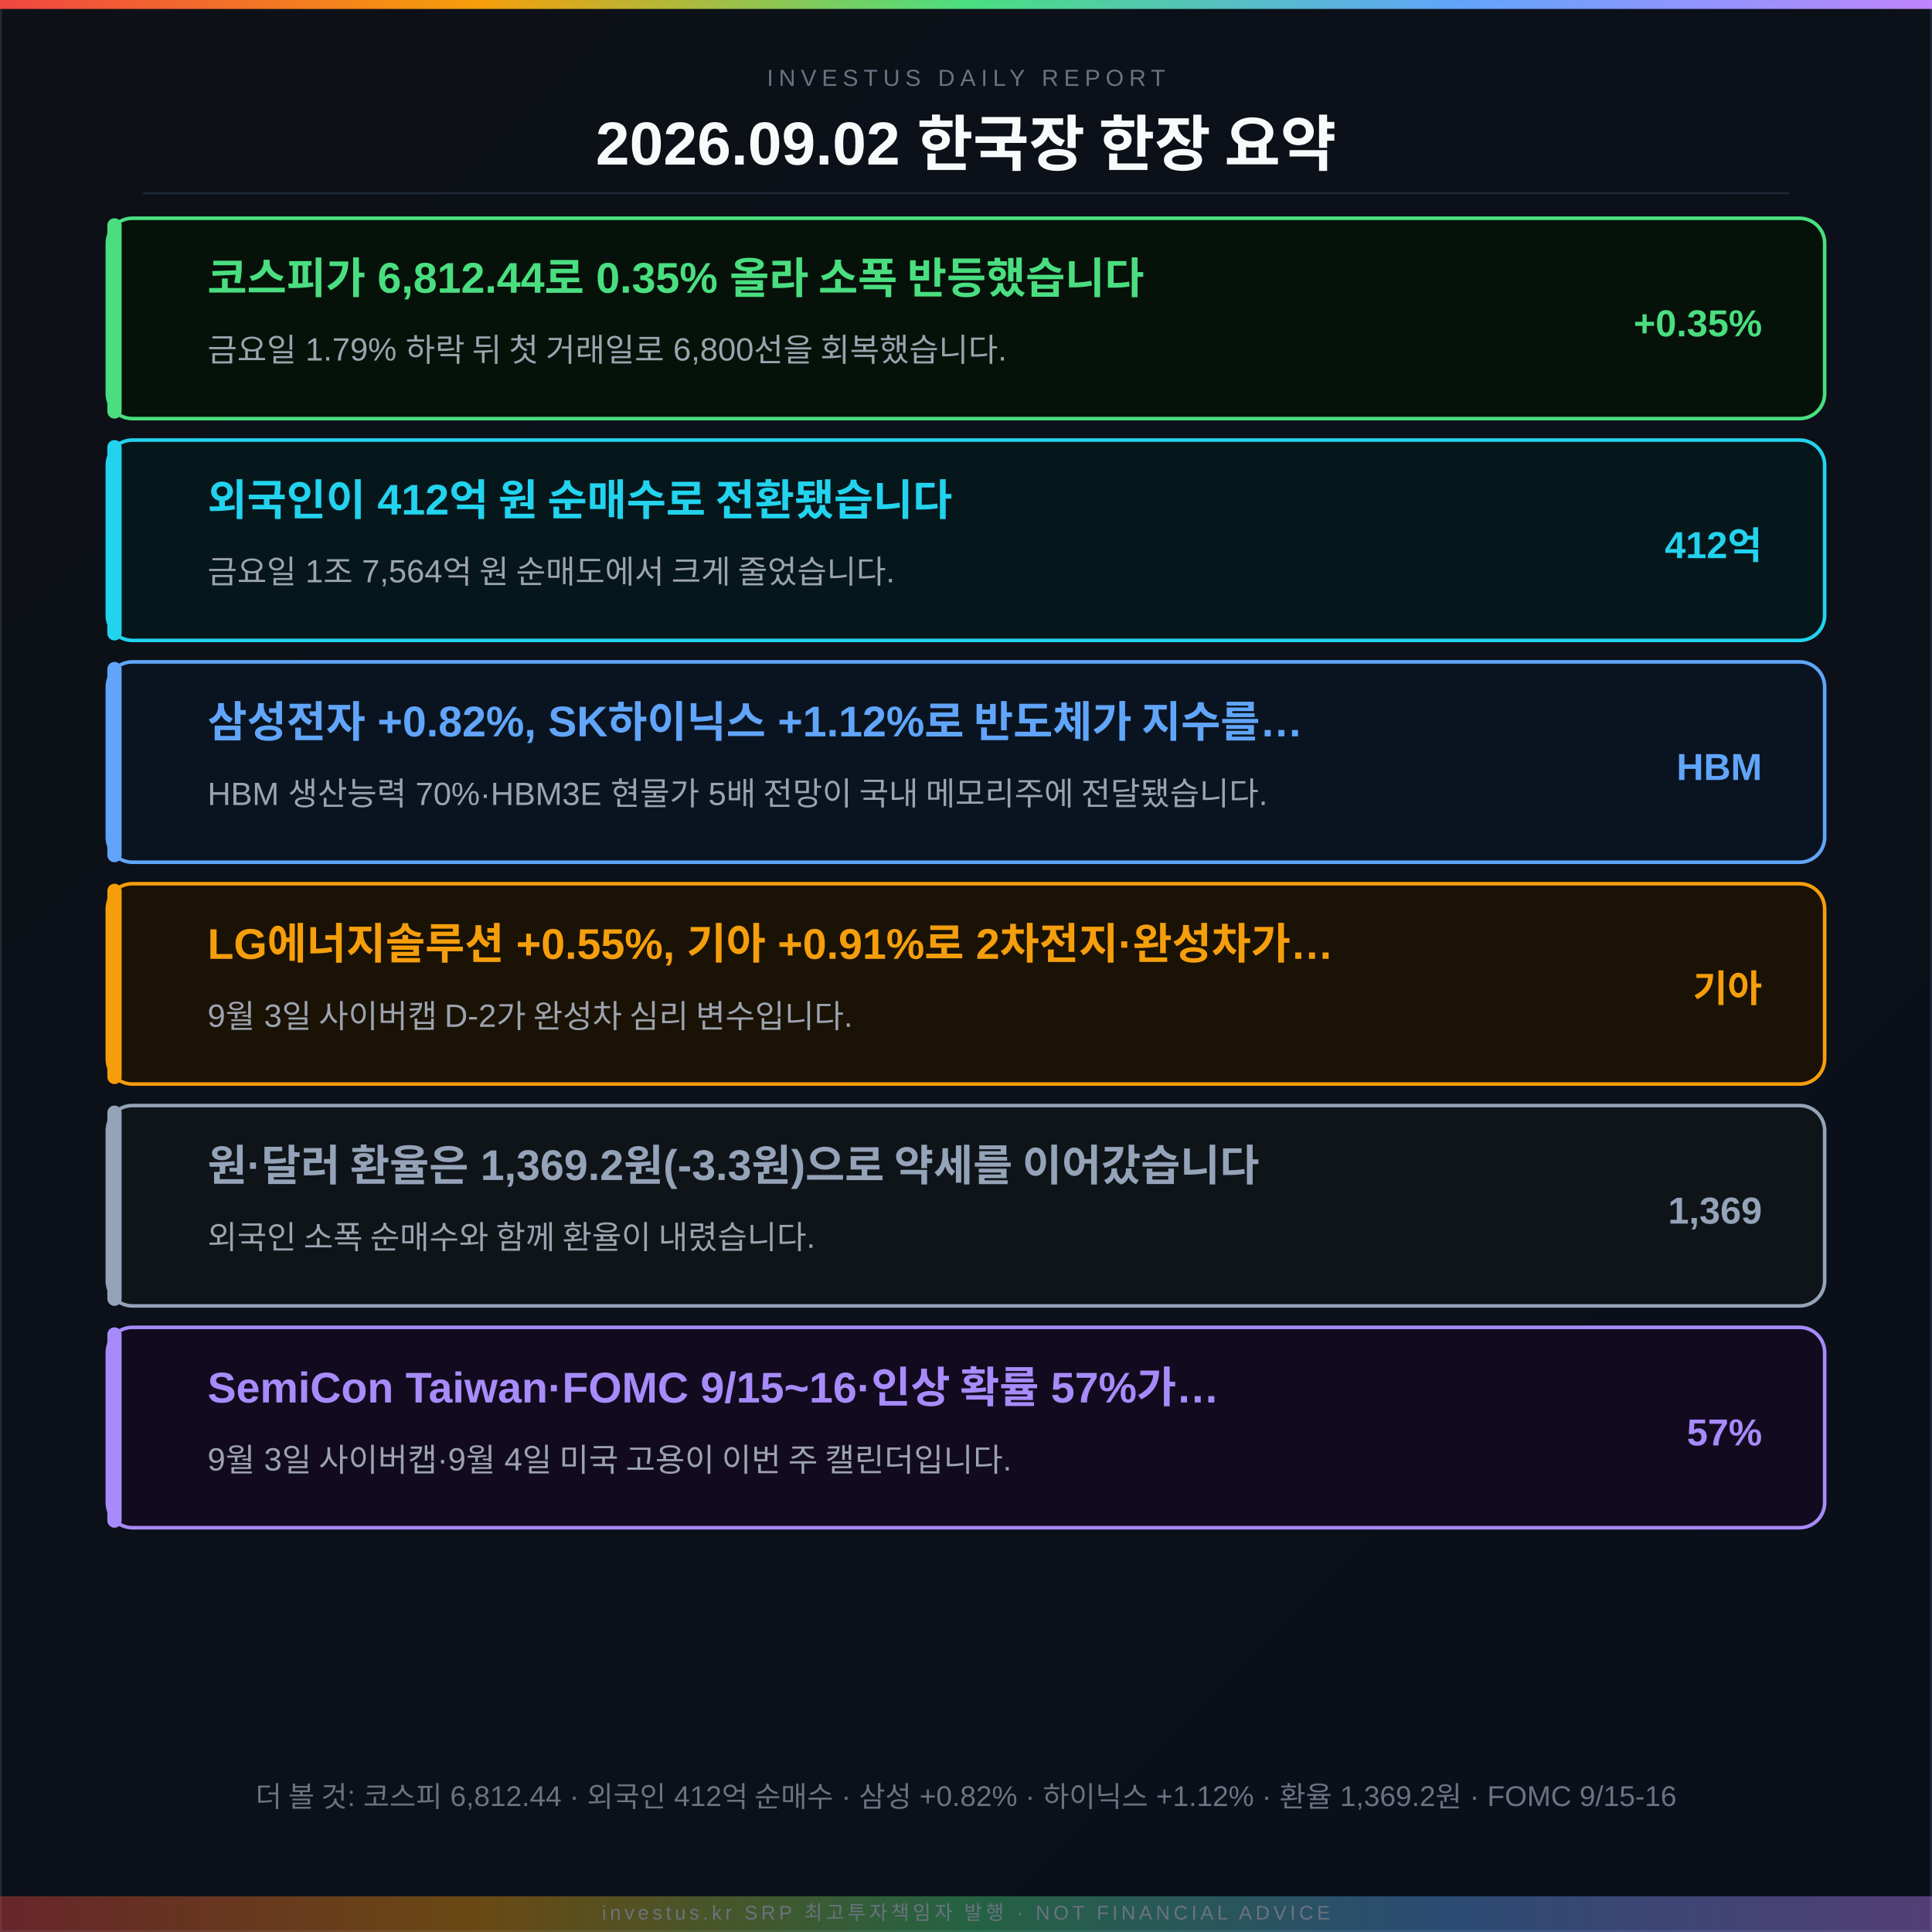
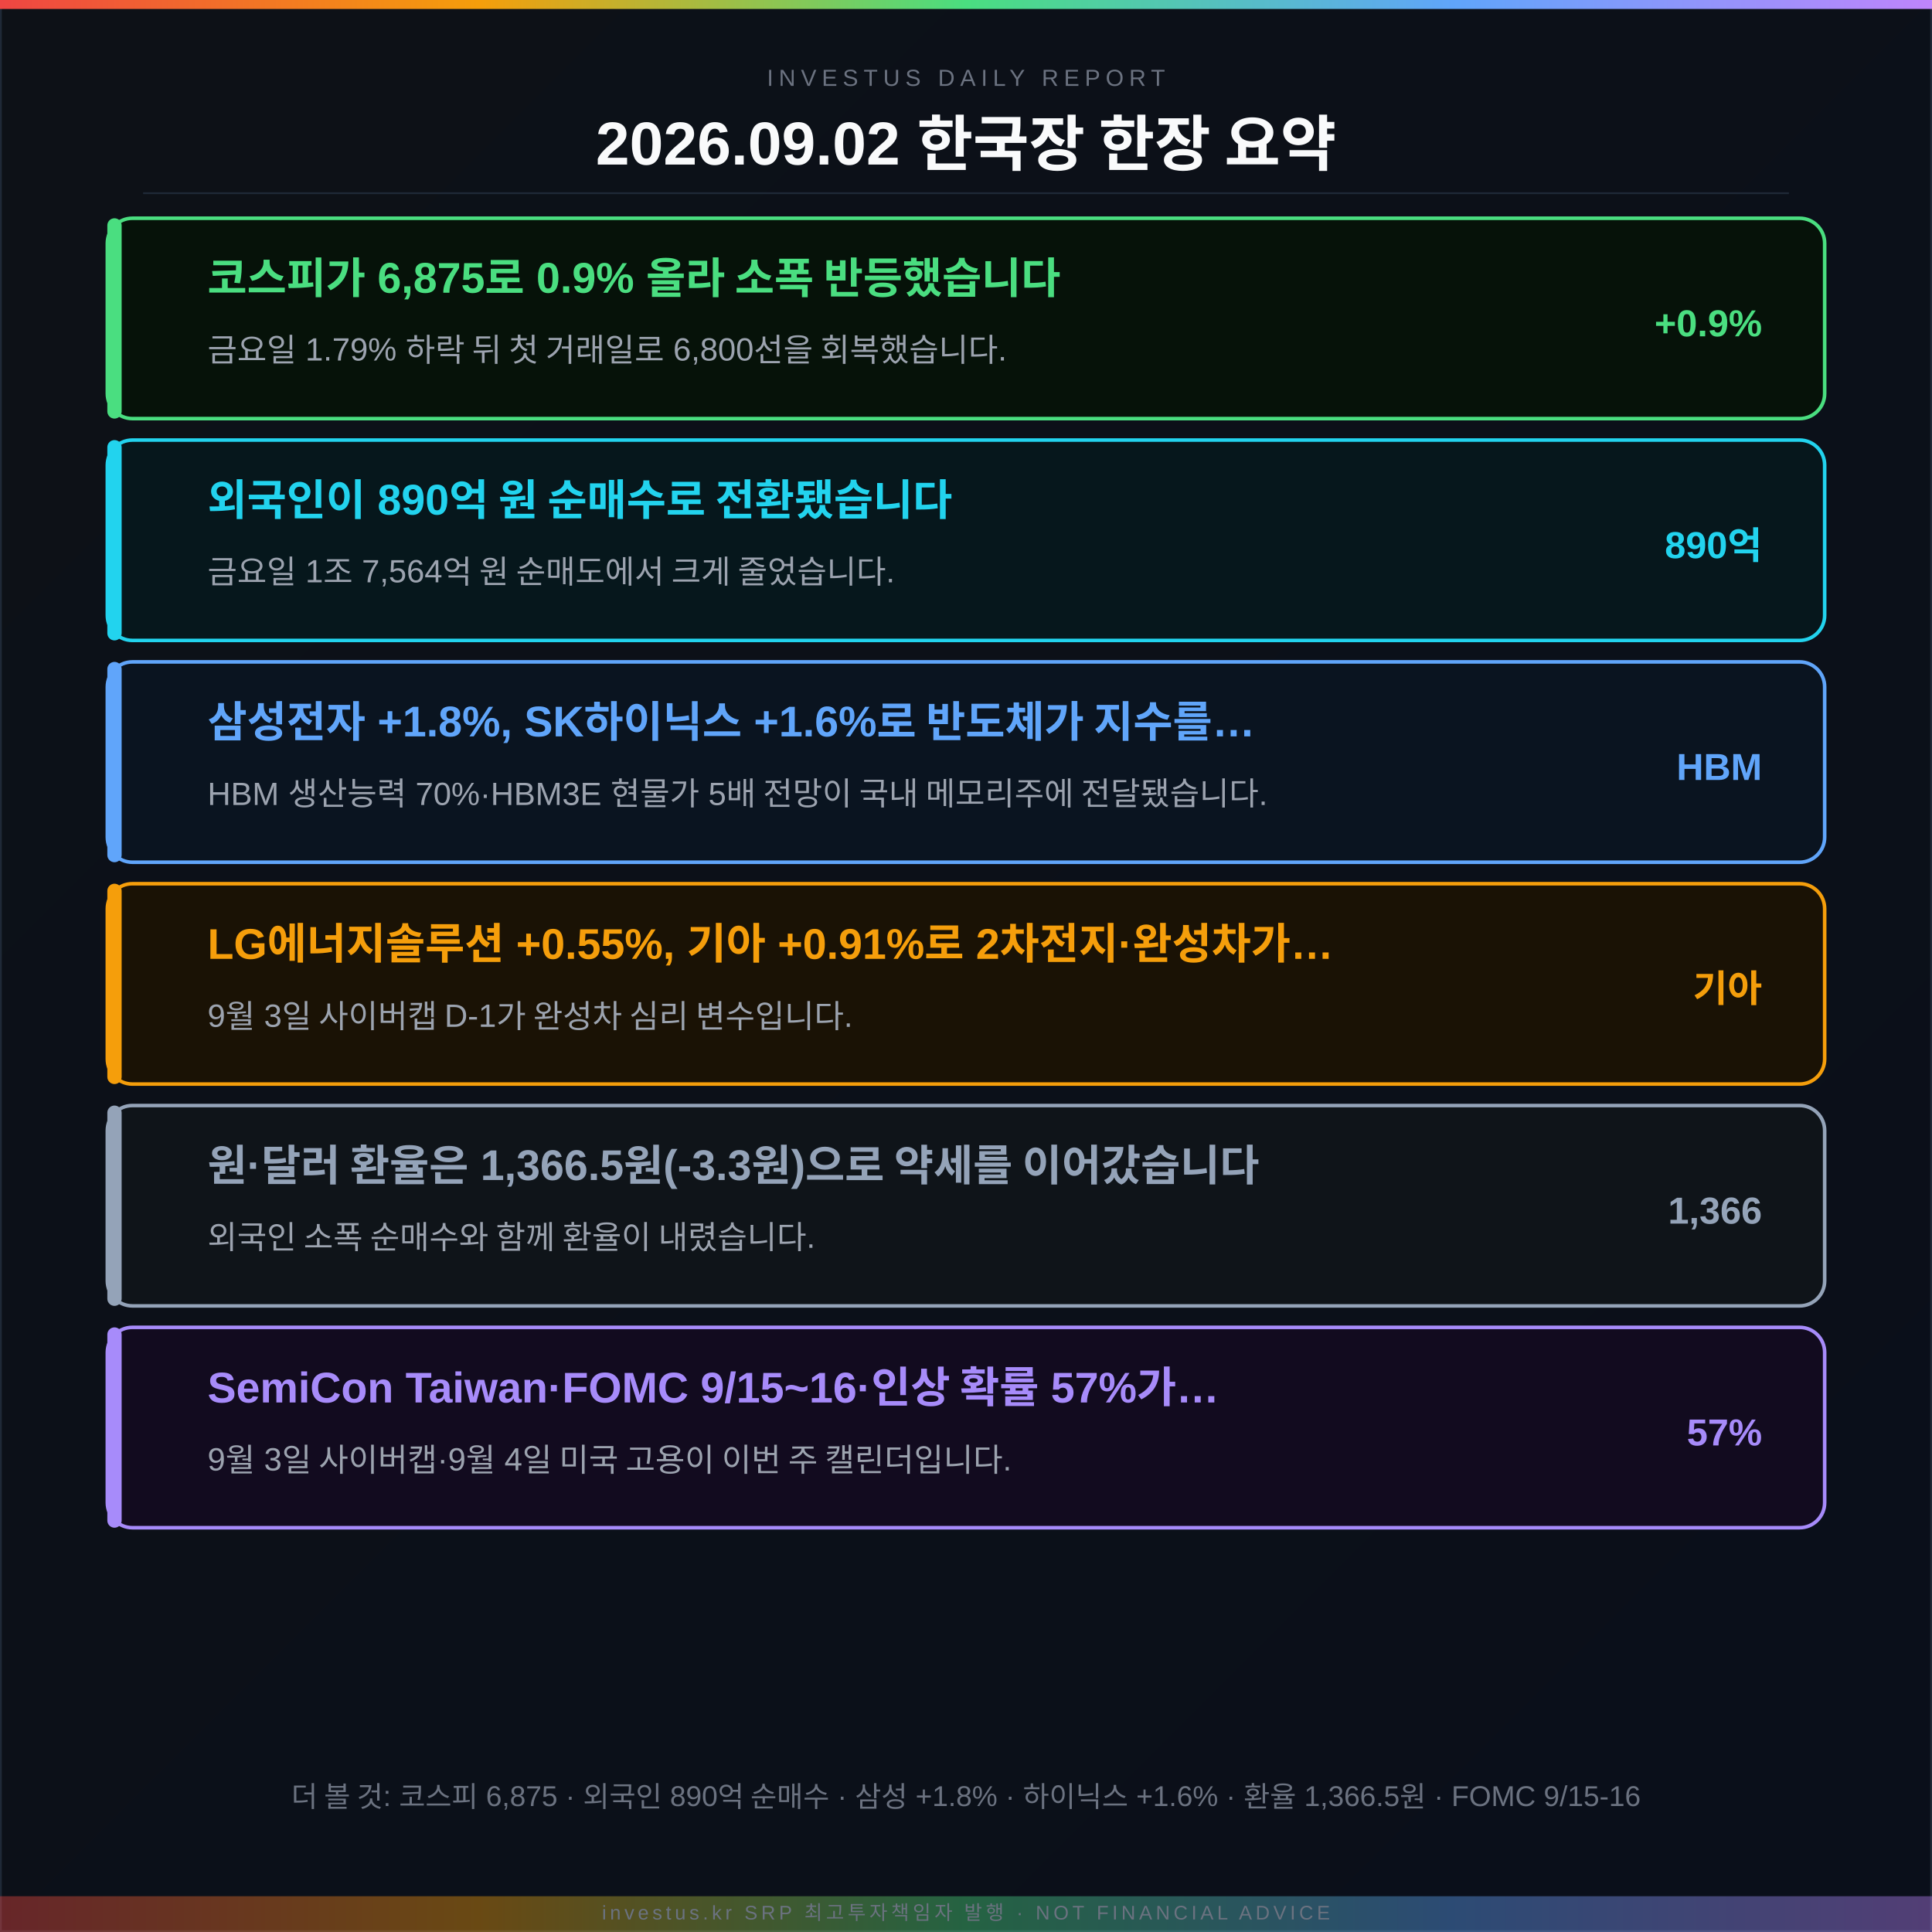
<svg xmlns="http://www.w3.org/2000/svg" viewBox="0 0 1080 1080" width="1080" height="1080">
  <defs>
    <linearGradient id="bg" x1="0%" y1="0%" x2="100%" y2="100%">
      <stop offset="0%" style="stop-color:#0d1117" />
      <stop offset="100%" style="stop-color:#0a0f1a" />
    </linearGradient>
    <linearGradient id="flow" x1="0%" y1="0%" x2="100%" y2="0%">
      <stop offset="0%" style="stop-color:#ef4444" />
      <stop offset="25%" style="stop-color:#f59e0b" />
      <stop offset="50%" style="stop-color:#4ade80" />
      <stop offset="75%" style="stop-color:#60a5fa" />
      <stop offset="100%" style="stop-color:#c084fc" />
    </linearGradient>
  </defs>
  <rect width="1080" height="1080" fill="url(#bg)" />
  <rect width="1080" height="1080" fill="none" stroke="#1f2937" stroke-width="2" />
  <rect x="0" y="0" width="1080" height="5" fill="url(#flow)" />
  <text x="540" y="48" font-family="Arial" font-size="13" fill="#6b7280" text-anchor="middle" letter-spacing="3">INVESTUS DAILY REPORT</text>
  <text x="540" y="92" font-family="Arial Black,Arial" font-size="34" font-weight="900" fill="#f9fafb" text-anchor="middle">2026.09.02 한국장 한장 요약</text>
  <line x1="80" y1="108" x2="1000" y2="108" stroke="#1f2937" stroke-width="1" />
  <rect x="60" y="122" width="960" height="112" rx="14" fill="#061209" stroke="#4ade80" stroke-width="2" />
  <rect x="60" y="122" width="8" height="112" rx="4" fill="#4ade80" />
-   <text x="116" y="164" font-family="Arial Black,Arial" font-size="24" font-weight="900" fill="#4ade80">코스피가 6,812.44로 0.35% 올라 소폭 반등했습니다</text>
+   <text x="116" y="164" font-family="Arial Black,Arial" font-size="24" font-weight="900" fill="#4ade80">코스피가 6,875로 0.9% 올라 소폭 반등했습니다</text>
  <text x="116" y="202" font-family="Arial" font-size="18" fill="#9ca3af">금요일 1.79% 하락 뒤 첫 거래일로 6,800선을 회복했습니다.</text>
-   <text x="985" y="188" font-family="Arial Black,Arial" font-size="21" font-weight="900" fill="#4ade80" text-anchor="end">+0.35%</text>
+   <text x="985" y="188" font-family="Arial Black,Arial" font-size="21" font-weight="900" fill="#4ade80" text-anchor="end">+0.9%</text>
  <rect x="60" y="246" width="960" height="112" rx="14" fill="#06171c" stroke="#22d3ee" stroke-width="2" />
  <rect x="60" y="246" width="8" height="112" rx="4" fill="#22d3ee" />
-   <text x="116" y="288" font-family="Arial Black,Arial" font-size="24" font-weight="900" fill="#22d3ee">외국인이 412억 원 순매수로 전환됐습니다</text>
+   <text x="116" y="288" font-family="Arial Black,Arial" font-size="24" font-weight="900" fill="#22d3ee">외국인이 890억 원 순매수로 전환됐습니다</text>
  <text x="116" y="326" font-family="Arial" font-size="18" fill="#9ca3af">금요일 1조 7,564억 원 순매도에서 크게 줄었습니다.</text>
-   <text x="985" y="312" font-family="Arial Black,Arial" font-size="21" font-weight="900" fill="#22d3ee" text-anchor="end">412억</text>
+   <text x="985" y="312" font-family="Arial Black,Arial" font-size="21" font-weight="900" fill="#22d3ee" text-anchor="end">890억</text>
  <rect x="60" y="370" width="960" height="112" rx="14" fill="#0a1420" stroke="#60a5fa" stroke-width="2" />
  <rect x="60" y="370" width="8" height="112" rx="4" fill="#60a5fa" />
-   <text x="116" y="412" font-family="Arial Black,Arial" font-size="24" font-weight="900" fill="#60a5fa">삼성전자 +0.82%, SK하이닉스 +1.12%로 반도체가 지수를…</text>
+   <text x="116" y="412" font-family="Arial Black,Arial" font-size="24" font-weight="900" fill="#60a5fa">삼성전자 +1.8%, SK하이닉스 +1.6%로 반도체가 지수를…</text>
  <text x="116" y="450" font-family="Arial" font-size="18" fill="#9ca3af">HBM 생산능력 70%·HBM3E 현물가 5배 전망이 국내 메모리주에 전달됐습니다.</text>
  <text x="985" y="436" font-family="Arial Black,Arial" font-size="21" font-weight="900" fill="#60a5fa" text-anchor="end">HBM</text>
  <rect x="60" y="494" width="960" height="112" rx="14" fill="#1a1205" stroke="#f59e0b" stroke-width="2" />
  <rect x="60" y="494" width="8" height="112" rx="4" fill="#f59e0b" />
  <text x="116" y="536" font-family="Arial Black,Arial" font-size="24" font-weight="900" fill="#f59e0b">LG에너지솔루션 +0.55%, 기아 +0.91%로 2차전지·완성차가…</text>
-   <text x="116" y="574" font-family="Arial" font-size="18" fill="#9ca3af">9월 3일 사이버캡 D-2가 완성차 심리 변수입니다.</text>
+   <text x="116" y="574" font-family="Arial" font-size="18" fill="#9ca3af">9월 3일 사이버캡 D-1가 완성차 심리 변수입니다.</text>
  <text x="985" y="560" font-family="Arial Black,Arial" font-size="21" font-weight="900" fill="#f59e0b" text-anchor="end">기아</text>
  <rect x="60" y="618" width="960" height="112" rx="14" fill="#0f1419" stroke="#94a3b8" stroke-width="2" />
  <rect x="60" y="618" width="8" height="112" rx="4" fill="#94a3b8" />
-   <text x="116" y="660" font-family="Arial Black,Arial" font-size="24" font-weight="900" fill="#94a3b8">원·달러 환율은 1,369.2원(-3.3원)으로 약세를 이어갔습니다</text>
+   <text x="116" y="660" font-family="Arial Black,Arial" font-size="24" font-weight="900" fill="#94a3b8">원·달러 환율은 1,366.5원(-3.3원)으로 약세를 이어갔습니다</text>
  <text x="116" y="698" font-family="Arial" font-size="18" fill="#9ca3af">외국인 소폭 순매수와 함께 환율이 내렸습니다.</text>
-   <text x="985" y="684" font-family="Arial Black,Arial" font-size="21" font-weight="900" fill="#94a3b8" text-anchor="end">1,369</text>
+   <text x="985" y="684" font-family="Arial Black,Arial" font-size="21" font-weight="900" fill="#94a3b8" text-anchor="end">1,366</text>
  <rect x="60" y="742" width="960" height="112" rx="14" fill="#120b1f" stroke="#a78bfa" stroke-width="2" />
  <rect x="60" y="742" width="8" height="112" rx="4" fill="#a78bfa" />
  <text x="116" y="784" font-family="Arial Black,Arial" font-size="24" font-weight="900" fill="#a78bfa">SemiCon Taiwan·FOMC 9/15~16·인상 확률 57%가…</text>
  <text x="116" y="822" font-family="Arial" font-size="18" fill="#9ca3af">9월 3일 사이버캡·9월 4일 미국 고용이 이번 주 캘린더입니다.</text>
  <text x="985" y="808" font-family="Arial Black,Arial" font-size="21" font-weight="900" fill="#a78bfa" text-anchor="end">57%</text>
-   <text x="540" y="1010" font-family="Arial" font-size="16" fill="#6b7280" text-anchor="middle">더 볼 것: 코스피 6,812.44 · 외국인 412억 순매수 · 삼성 +0.82% · 하이닉스 +1.12% · 환율 1,369.2원 · FOMC 9/15-16</text>
+   <text x="540" y="1010" font-family="Arial" font-size="16" fill="#6b7280" text-anchor="middle">더 볼 것: 코스피 6,875 · 외국인 890억 순매수 · 삼성 +1.8% · 하이닉스 +1.6% · 환율 1,366.5원 · FOMC 9/15-16</text>
  <rect x="0" y="1060" width="1080" height="20" fill="url(#flow)" opacity=".4" />
  <text x="540" y="1073" font-family="Arial" font-size="11" fill="#6b7280" text-anchor="middle" letter-spacing="2">investus.kr SRP 최고투자책임자 발행 · NOT FINANCIAL ADVICE</text>
</svg>
